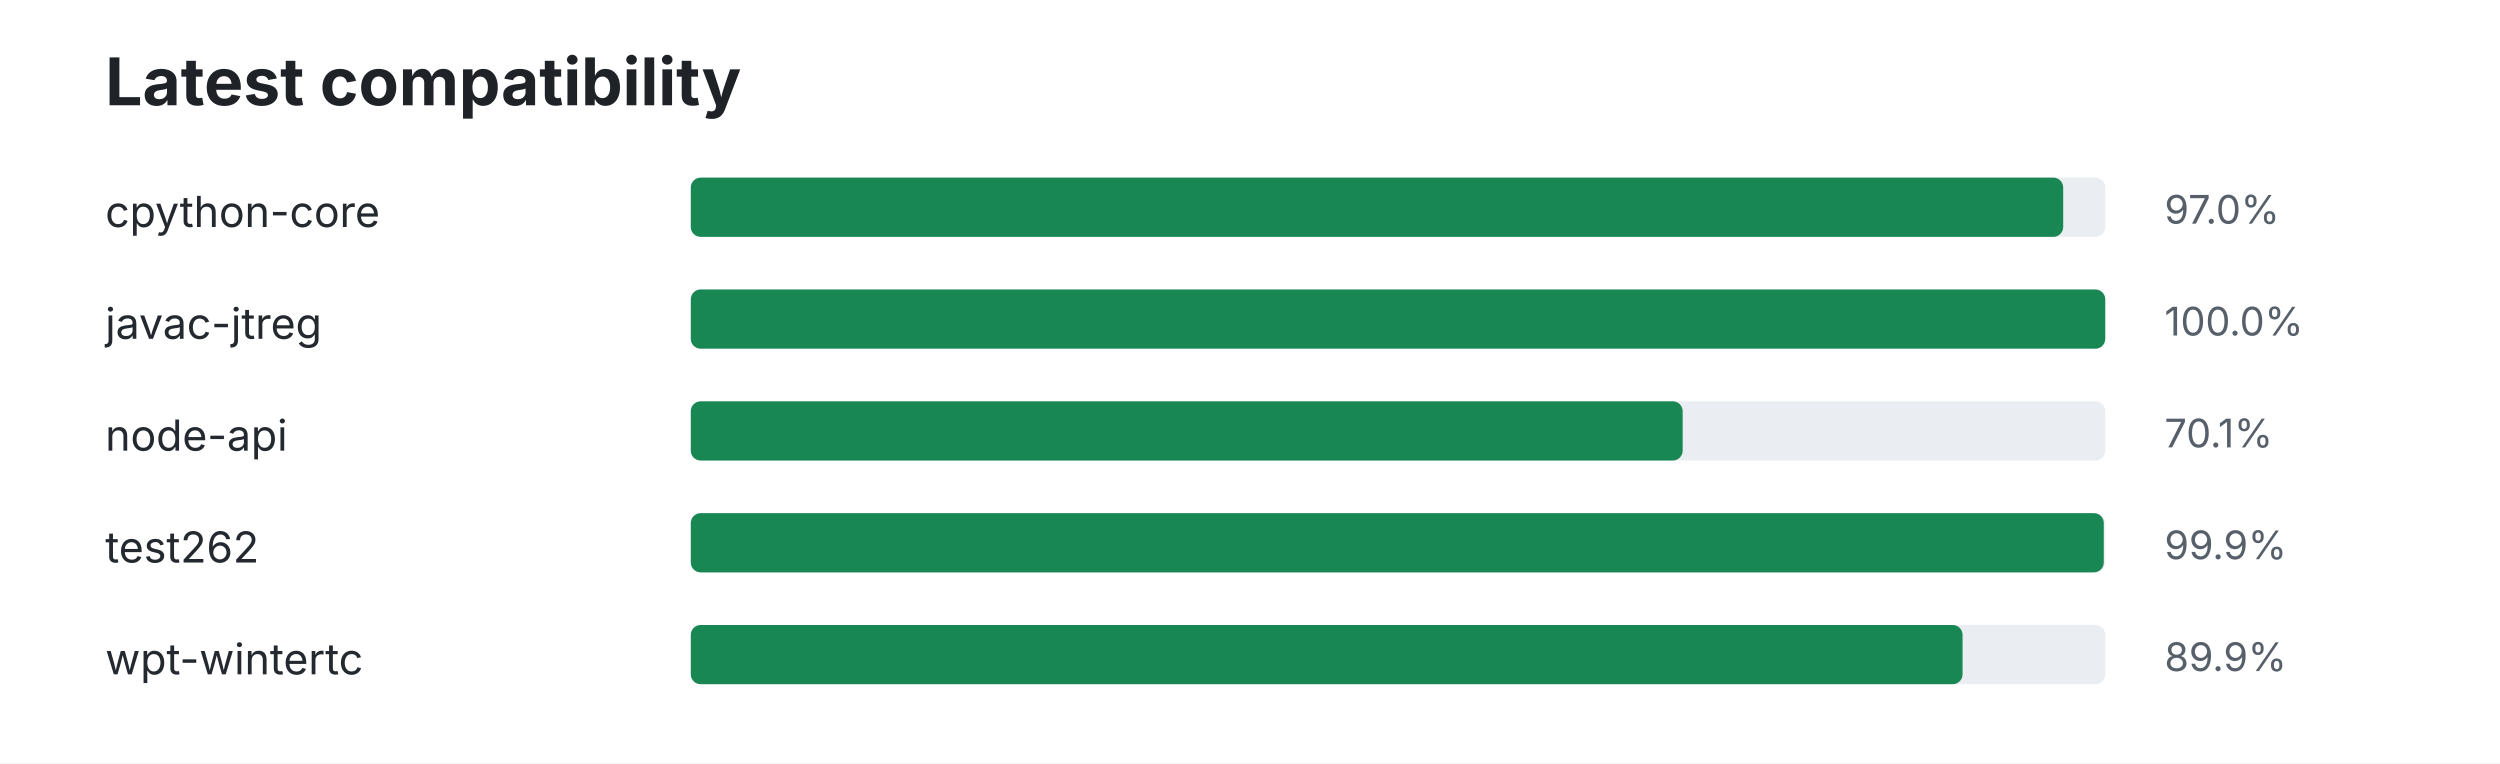
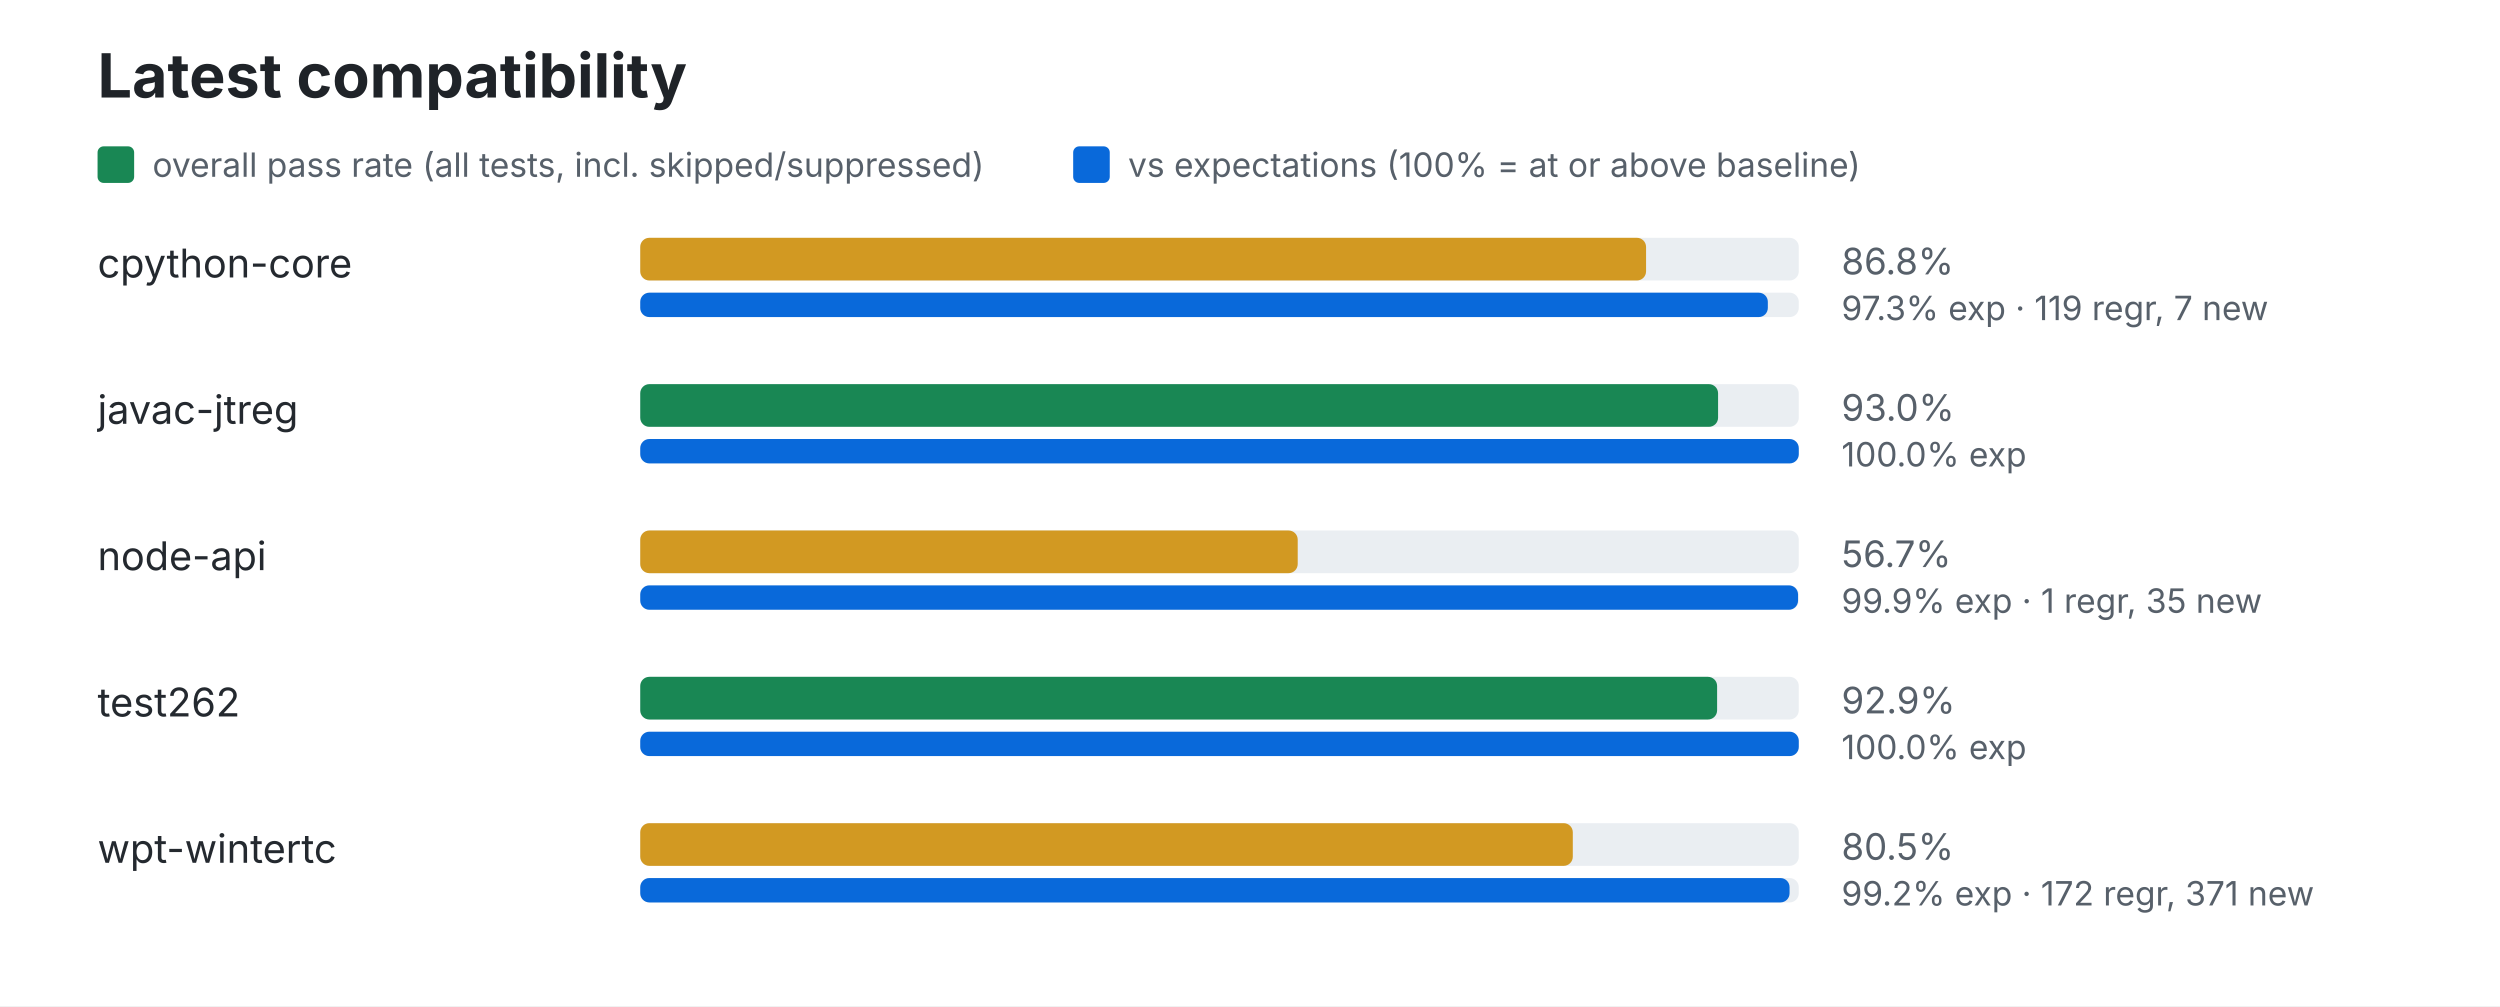
- <svg xmlns="http://www.w3.org/2000/svg" width="760" height="232" viewBox="0 0 760 232" role="img" aria-labelledby="title desc">
-   <rect width="760" height="232" fill="#ffffff" />
+ <svg xmlns="http://www.w3.org/2000/svg" width="820" height="330" viewBox="0 0 820 330" role="img" aria-labelledby="title desc">
+   <rect width="820" height="330" fill="#ffffff" />
  <text x="32" y="32" font-family="system-ui, -apple-system, Segoe UI, sans-serif" font-size="20" font-weight="700" fill="#1f2328">Latest compatibility</text>
-   <text x="32" y="69" font-family="system-ui, -apple-system, Segoe UI, sans-serif" font-size="13" fill="#24292f">cpython-core</text>
-   <rect x="210" y="54" width="430" height="18" rx="3" fill="#eaeef2" />
-   <rect x="210" y="54" width="417.21" height="18" rx="3" fill="#198754" />
-   <text x="658" y="68" font-family="system-ui, -apple-system, Segoe UI, sans-serif" font-size="12" fill="#57606a">97.0%</text>
-   <text x="32" y="103" font-family="system-ui, -apple-system, Segoe UI, sans-serif" font-size="13" fill="#24292f">javac-jtreg</text>
-   <rect x="210" y="88" width="430" height="18" rx="3" fill="#eaeef2" />
-   <rect x="210" y="88" width="430.00" height="18" rx="3" fill="#198754" />
-   <text x="658" y="102" font-family="system-ui, -apple-system, Segoe UI, sans-serif" font-size="12" fill="#57606a">100.0%</text>
-   <text x="32" y="137" font-family="system-ui, -apple-system, Segoe UI, sans-serif" font-size="13" fill="#24292f">node-api</text>
-   <rect x="210" y="122" width="430" height="18" rx="3" fill="#eaeef2" />
-   <rect x="210" y="122" width="301.53" height="18" rx="3" fill="#198754" />
-   <text x="658" y="136" font-family="system-ui, -apple-system, Segoe UI, sans-serif" font-size="12" fill="#57606a">70.1%</text>
-   <text x="32" y="171" font-family="system-ui, -apple-system, Segoe UI, sans-serif" font-size="13" fill="#24292f">test262</text>
-   <rect x="210" y="156" width="430" height="18" rx="3" fill="#eaeef2" />
-   <rect x="210" y="156" width="429.55" height="18" rx="3" fill="#198754" />
-   <text x="658" y="170" font-family="system-ui, -apple-system, Segoe UI, sans-serif" font-size="12" fill="#57606a">99.9%</text>
-   <text x="32" y="205" font-family="system-ui, -apple-system, Segoe UI, sans-serif" font-size="13" fill="#24292f">wpt-wintertc</text>
-   <rect x="210" y="190" width="430" height="18" rx="3" fill="#eaeef2" />
-   <rect x="210" y="190" width="386.62" height="18" rx="3" fill="#198754" />
-   <text x="658" y="204" font-family="system-ui, -apple-system, Segoe UI, sans-serif" font-size="12" fill="#57606a">89.9%</text>
+   <rect x="32" y="48" width="12" height="12" rx="2" fill="#198754" />
+   <text x="50" y="58" font-family="system-ui, -apple-system, Segoe UI, sans-serif" font-size="11" fill="#57606a">overall pass rate (all tests, incl. skipped/suppressed)</text>
+   <rect x="352" y="48" width="12" height="12" rx="2" fill="#0969da" />
+   <text x="370" y="58" font-family="system-ui, -apple-system, Segoe UI, sans-serif" font-size="11" fill="#57606a">vs expectations (100% = at or above baseline)</text>
+   <text x="32" y="91" font-family="system-ui, -apple-system, Segoe UI, sans-serif" font-size="13" fill="#24292f">cpython-core</text>
+   <rect x="210" y="78" width="380" height="14" rx="3" fill="#eaeef2" />
+   <rect x="210" y="78" width="329.91" height="14" rx="3" fill="#d29922" />
+   <text x="604" y="90" font-family="system-ui, -apple-system, Segoe UI, sans-serif" font-size="12" fill="#57606a">86.8%</text>
+   <rect x="210" y="96" width="380" height="8" rx="3" fill="#eaeef2" />
+   <rect x="210" y="96" width="369.85" height="8" rx="3" fill="#0969da" />
+   <text x="604" y="105" font-family="system-ui, -apple-system, Segoe UI, sans-serif" font-size="11" fill="#57606a">97.3% exp · 119 regr, 7 new</text>
+   <text x="32" y="139" font-family="system-ui, -apple-system, Segoe UI, sans-serif" font-size="13" fill="#24292f">javac-jtreg</text>
+   <rect x="210" y="126" width="380" height="14" rx="3" fill="#eaeef2" />
+   <rect x="210" y="126" width="353.53" height="14" rx="3" fill="#198754" />
+   <text x="604" y="138" font-family="system-ui, -apple-system, Segoe UI, sans-serif" font-size="12" fill="#57606a">93.0%</text>
+   <rect x="210" y="144" width="380" height="8" rx="3" fill="#eaeef2" />
+   <rect x="210" y="144" width="380.00" height="8" rx="3" fill="#0969da" />
+   <text x="604" y="153" font-family="system-ui, -apple-system, Segoe UI, sans-serif" font-size="11" fill="#57606a">100.0% exp</text>
+   <text x="32" y="187" font-family="system-ui, -apple-system, Segoe UI, sans-serif" font-size="13" fill="#24292f">node-api</text>
+   <rect x="210" y="174" width="380" height="14" rx="3" fill="#eaeef2" />
+   <rect x="210" y="174" width="215.65" height="14" rx="3" fill="#d29922" />
+   <text x="604" y="186" font-family="system-ui, -apple-system, Segoe UI, sans-serif" font-size="12" fill="#57606a">56.7%</text>
+   <rect x="210" y="192" width="380" height="8" rx="3" fill="#eaeef2" />
+   <rect x="210" y="192" width="379.76" height="8" rx="3" fill="#0969da" />
+   <text x="604" y="201" font-family="system-ui, -apple-system, Segoe UI, sans-serif" font-size="11" fill="#57606a">99.9% exp · 1 regr, 35 new</text>
+   <text x="32" y="235" font-family="system-ui, -apple-system, Segoe UI, sans-serif" font-size="13" fill="#24292f">test262</text>
+   <rect x="210" y="222" width="380" height="14" rx="3" fill="#eaeef2" />
+   <rect x="210" y="222" width="353.21" height="14" rx="3" fill="#198754" />
+   <text x="604" y="234" font-family="system-ui, -apple-system, Segoe UI, sans-serif" font-size="12" fill="#57606a">92.9%</text>
+   <rect x="210" y="240" width="380" height="8" rx="3" fill="#eaeef2" />
+   <rect x="210" y="240" width="380.00" height="8" rx="3" fill="#0969da" />
+   <text x="604" y="249" font-family="system-ui, -apple-system, Segoe UI, sans-serif" font-size="11" fill="#57606a">100.0% exp</text>
+   <text x="32" y="283" font-family="system-ui, -apple-system, Segoe UI, sans-serif" font-size="13" fill="#24292f">wpt-wintertc</text>
+   <rect x="210" y="270" width="380" height="14" rx="3" fill="#eaeef2" />
+   <rect x="210" y="270" width="305.88" height="14" rx="3" fill="#d29922" />
+   <text x="604" y="282" font-family="system-ui, -apple-system, Segoe UI, sans-serif" font-size="12" fill="#57606a">80.5%</text>
+   <rect x="210" y="288" width="380" height="8" rx="3" fill="#eaeef2" />
+   <rect x="210" y="288" width="376.98" height="8" rx="3" fill="#0969da" />
+   <text x="604" y="297" font-family="system-ui, -apple-system, Segoe UI, sans-serif" font-size="11" fill="#57606a">99.2% exp · 172 regr, 371 new</text>
</svg>
